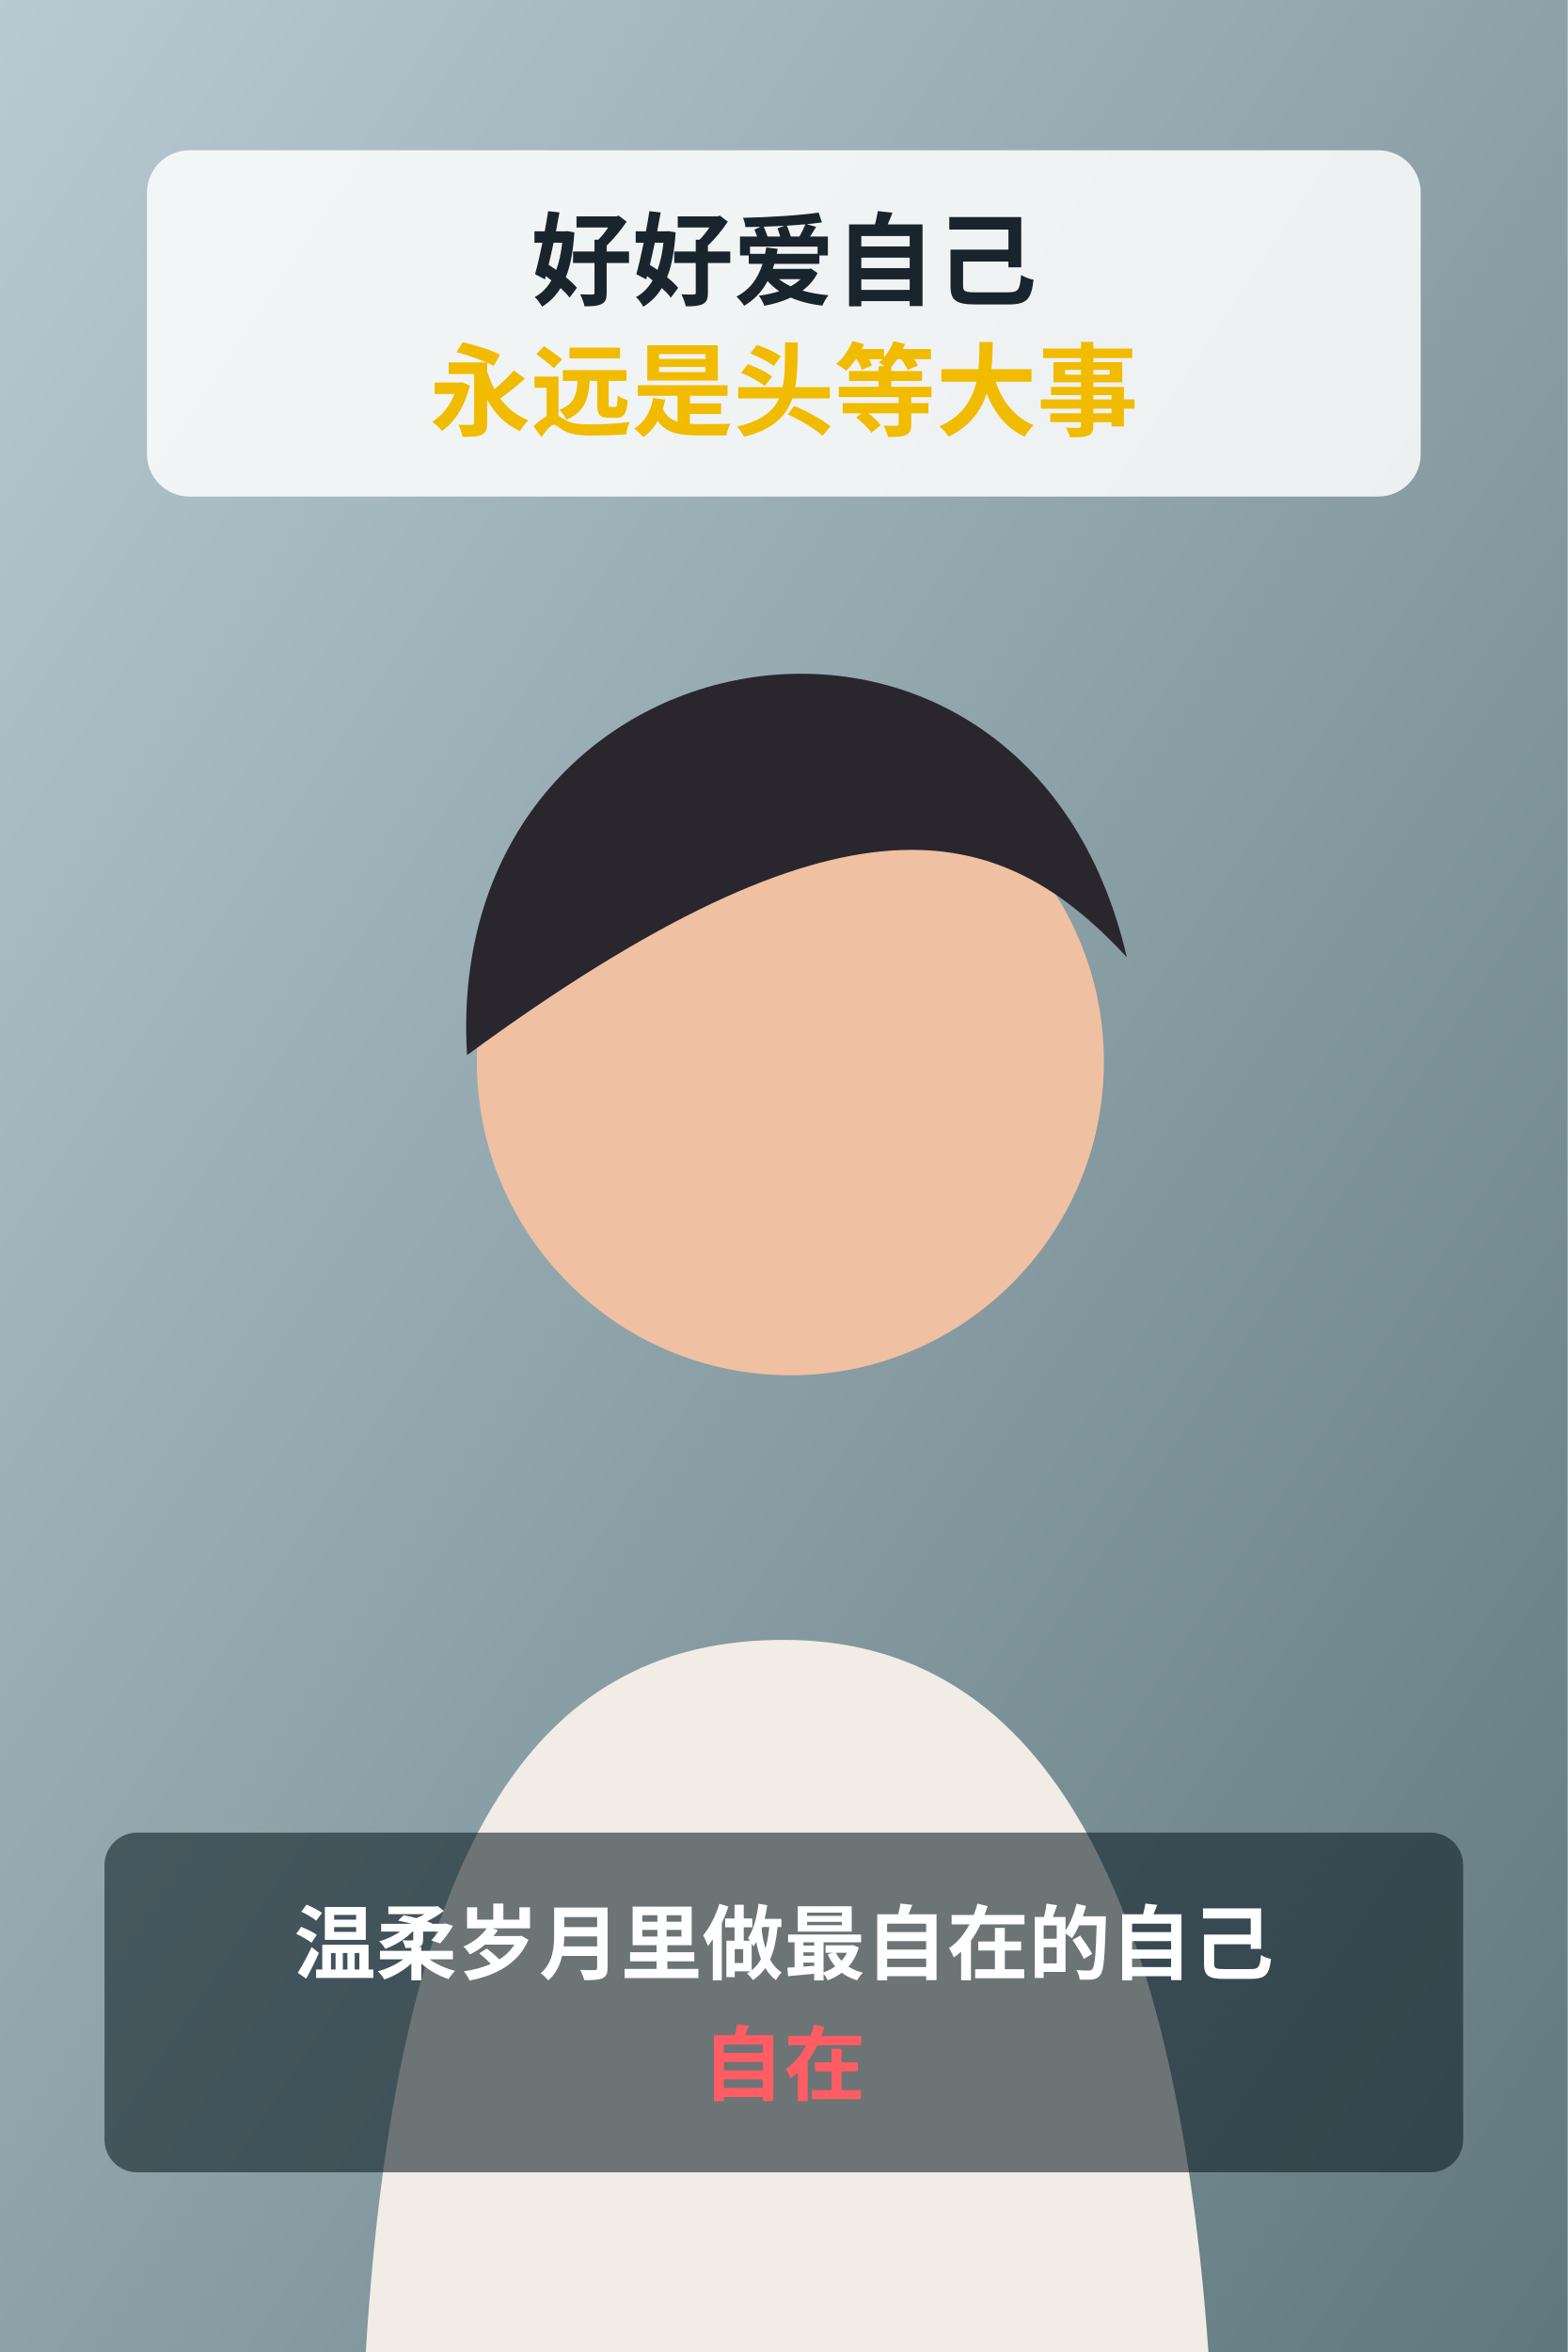
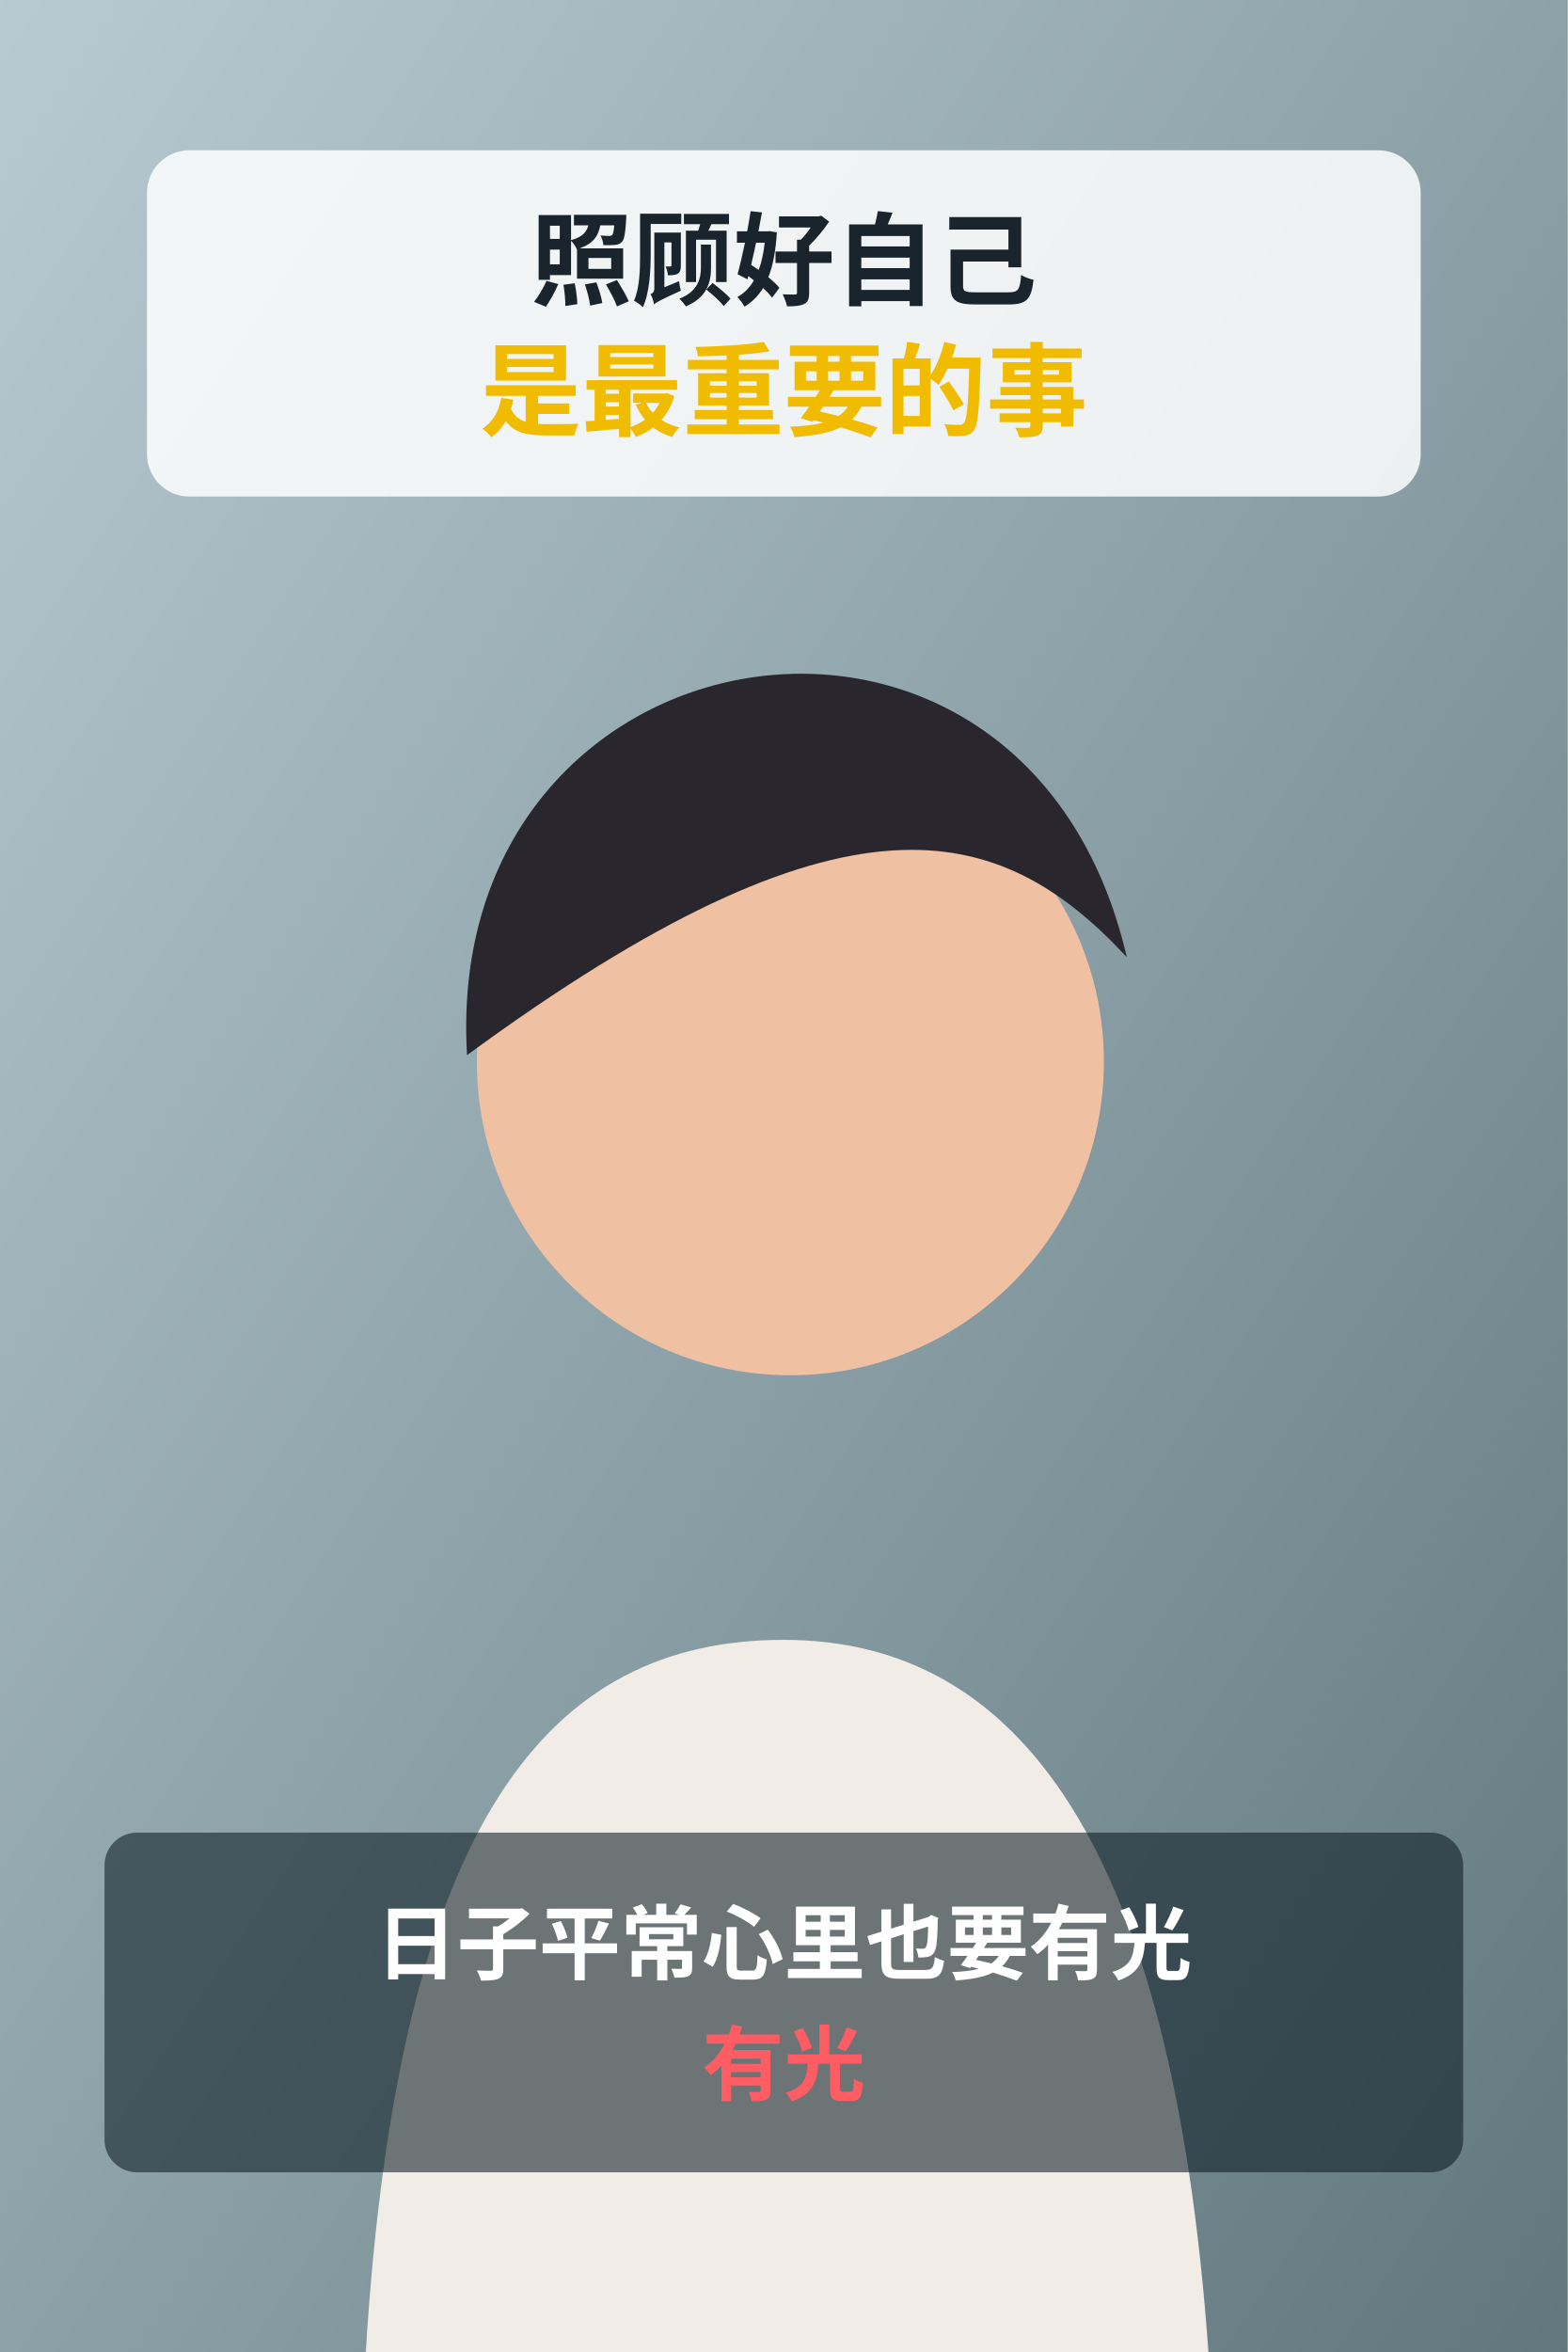
<svg xmlns="http://www.w3.org/2000/svg" viewBox="0 0 480 720">
  <defs>
    <linearGradient id="bg" x1="0" y1="0" x2="1" y2="1">
      <stop stop-color="#b9cbd2" />
      <stop offset="1" stop-color="#60777e" />
    </linearGradient>
  </defs>
  <rect width="480" height="720" fill="url(#bg)" />
  <circle cx="242" cy="325" r="96" fill="#efc0a1" />
  <path d="M143 323c-8-134 171-164 202-30-39-42-86-55-202 30z" fill="#29262d" />
  <path d="M112 720c10-163 56-218 128-218 72 0 119 63 130 218z" fill="#f1ece5" />
  <rect x="45" y="46" width="390" height="106" rx="13" fill="#fff" opacity=".85" />
-   <text x="240" y="91" text-anchor="middle" font-family="Microsoft YaHei,sans-serif" font-size="31" font-weight="900" fill="#19242d">好好爱自己</text>
-   <text x="240" y="131" text-anchor="middle" font-family="Microsoft YaHei,sans-serif" font-size="31" font-weight="900" fill="#f1bb00">永远是头等大事</text>
+   <text x="240" y="91" text-anchor="middle" font-family="Microsoft YaHei,sans-serif" font-size="31" font-weight="900" fill="#19242d">照顾好自己</text>
+   <text x="240" y="131" text-anchor="middle" font-family="Microsoft YaHei,sans-serif" font-size="31" font-weight="900" fill="#f1bb00">是最重要的事</text>
  <rect x="32" y="561" width="416" height="104" rx="10" fill="#0e1d24" opacity=".58" />
-   <text x="240" y="604" text-anchor="middle" font-family="Microsoft YaHei,sans-serif" font-size="25" font-weight="800" fill="#fff">温柔岁月里做最自在的自己</text>
-   <text x="240" y="641" text-anchor="middle" font-family="Microsoft YaHei,sans-serif" font-size="25" font-weight="800" fill="#ff5d63">自在</text>
+   <text x="240" y="604" text-anchor="middle" font-family="Microsoft YaHei,sans-serif" font-size="25" font-weight="800" fill="#fff">日子平常心里也要有光</text>
+   <text x="240" y="641" text-anchor="middle" font-family="Microsoft YaHei,sans-serif" font-size="25" font-weight="800" fill="#ff5d63">有光</text>
</svg>
